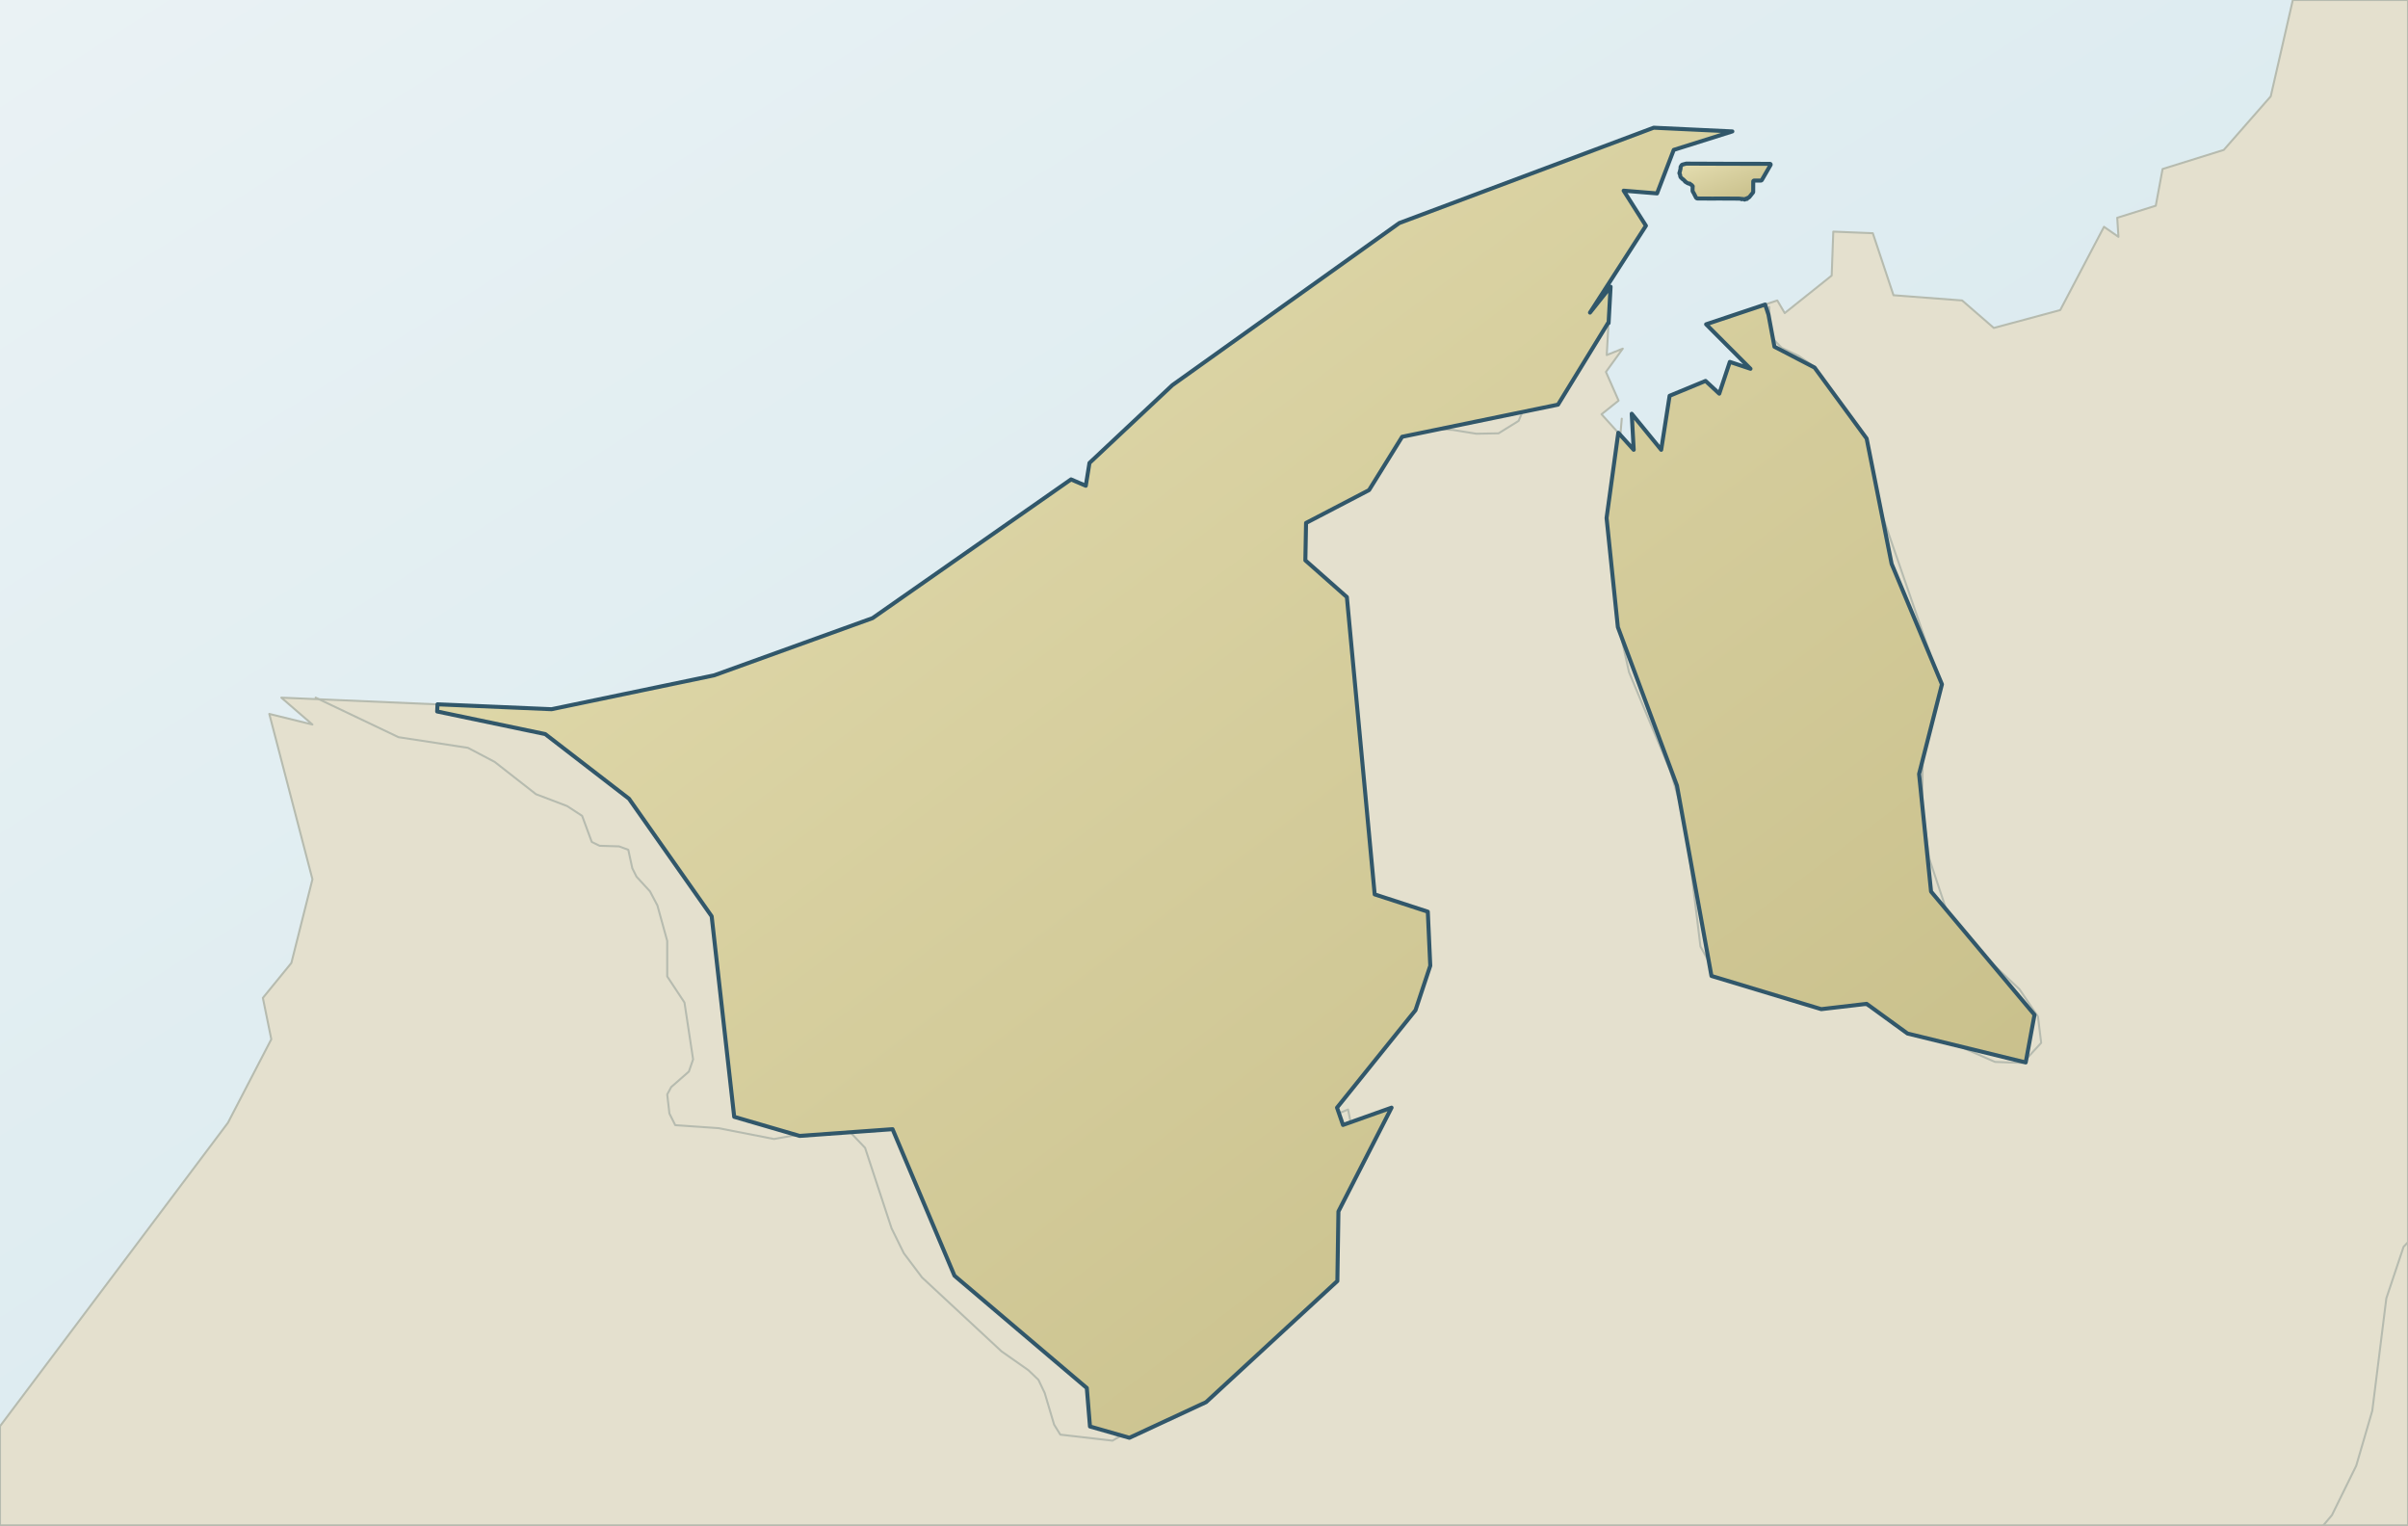
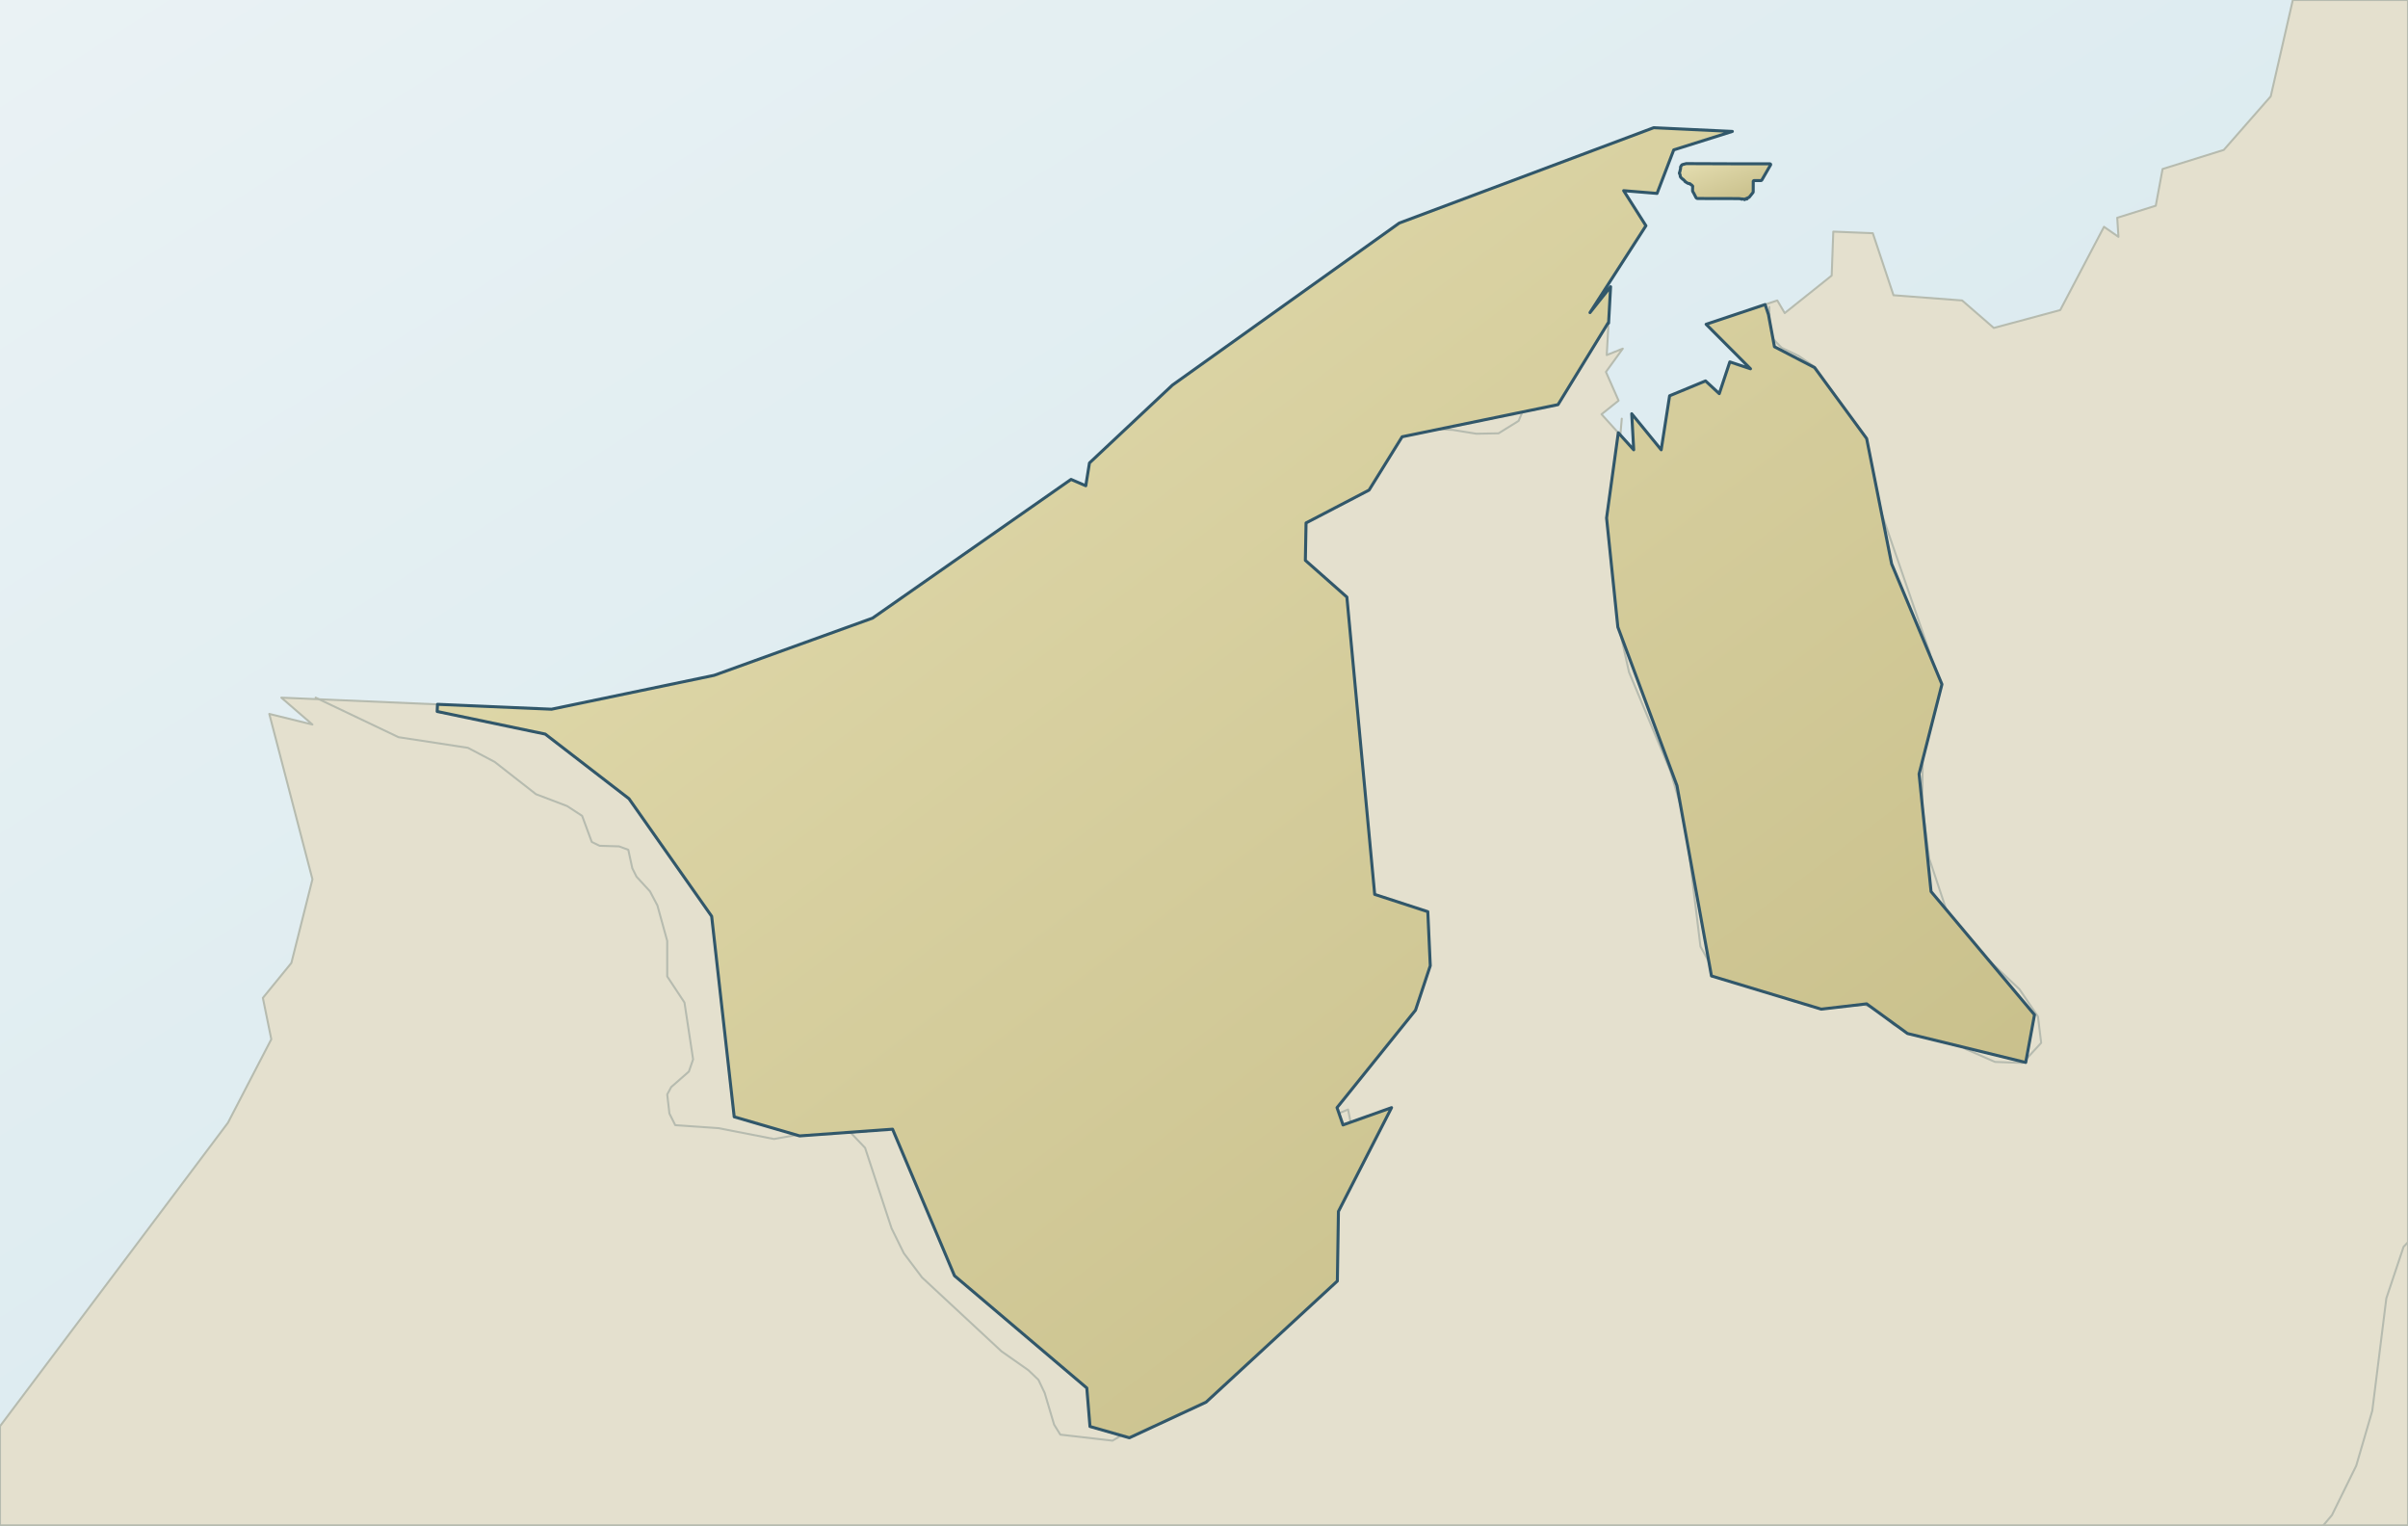
<svg xmlns="http://www.w3.org/2000/svg" viewBox="0 0 1200 760" role="img" aria-label="Map of Brunei Darussalam" data-map-style="journey-atlas-map-v1" data-map-projection="local-equirectangular-fit-v1">
  <defs>
    <linearGradient id="background" x1="0" y1="0" x2="1" y2="1">
      <stop offset="0" stop-color="#eaf2f4" />
      <stop offset=".55" stop-color="#dcebf0" />
      <stop offset="1" stop-color="#d0e3eb" />
    </linearGradient>
    <linearGradient id="country" x1=".12" y1=".08" x2=".88" y2=".92">
      <stop offset="0" stop-color="#e2dbad" />
      <stop offset=".52" stop-color="#d4cc9b" />
      <stop offset="1" stop-color="#c8bf8a" />
    </linearGradient>
  </defs>
  <rect width="1200" height="760" fill="url(#background)" />
  <g id="geographic-context">
    <path data-map-context-legacy="alternate-country-gradient" d="M 140.20,347.60 L 155.70,361.00 L 134.20,355.70 L 155.70,438.10 L 145.20,479.80 L 131.00,497.20 L 135.20,517.80 L 113.60,559.40 L 0.00,710.60 L 0.00,760.00 L 1200.00,760.00 L 1200.00,0.00 L 1142.60,0.00 L 1131.60,48.00 L 1108.20,74.70 L 1077.70,84.20 L 1074.30,102.50 L 1055.10,108.50 L 1055.70,118.00 L 1048.50,113.00 L 1026.70,154.50 L 993.60,163.40 L 977.80,149.70 L 943.60,147.10 L 933.30,116.20 L 913.60,115.40 L 912.80,137.30 L 889.40,156.00 L 885.70,149.70 L 879.63,151.73 L 881.29,156.75 L 884.28,172.76 L 904.27,183.14 L 930.22,218.50 L 942.67,280.95 L 967.75,340.95 L 956.35,385.63 L 962.32,444.21 L 1013.87,505.61 L 1009.49,529.36 L 950.57,514.94 L 930.22,500.16 L 907.60,502.80 L 852.89,486.26 L 835.70,391.44 L 806.24,312.44 L 800.62,258.08 L 806.46,215.64 L 798.10,206.40 L 806.60,199.60 L 800.30,185.30 L 808.70,173.70 L 800.70,176.90 L 801.59,160.99 L 801.33,160.97 L 776.42,201.61 L 698.74,217.62 L 682.25,244.19 L 650.86,260.55 L 650.51,279.19 L 671.20,297.49 L 673.26,319.51 L 675.62,344.73 L 677.98,369.95 L 680.34,395.18 L 682.70,420.40 L 685.06,445.62 L 711.53,454.24 L 712.76,481.16 L 705.40,503.32 L 666.29,551.88 L 669.27,560.50 L 693.47,551.88 L 666.99,603.60 L 666.46,638.26 L 601.05,698.60 L 562.82,716.37 L 543.18,710.74 L 541.60,691.56 L 475.66,635.62 L 444.80,562.61 L 398.50,565.96 L 365.88,556.45 L 354.65,456.53 L 313.44,397.94 L 271.70,365.75 L 217.86,354.49 L 218.02,350.95 L 140.20,347.60 Z" fill="#e4e0ce" fill-rule="evenodd" stroke="#b6bbaf" stroke-width="1" stroke-linejoin="round" />
  </g>
  <g id="context-national-borders" fill="none" stroke="#b6bbaf" stroke-width="1" stroke-linejoin="round" stroke-linecap="round" aria-hidden="true">
    <path d="M1008,529.6 1017.2,519.6 1015.6,506.5 1006.4,492.9 984.3,472 969.7,452.6 961.4,427.7 957.9,401 958.2,376.1 963.3,351 964.3,340.1 961.6,325 920.3,205.5 904.5,182.9 896.3,177.3 887.9,173.3 882.1,167.4 881.7,152.9 M808.2,208.6 803.8,258.8 806.3,310.3 811.8,334.9 832.4,384.2 839.8,409.2 847.4,471.6 852.4,480.6 860.7,486.2 896.7,499.5 909.9,502.4 M928.7,500.5 934,502.4 943.9,510.7 950.5,513.5 M909.9,502.4 928.7,500.5 M962.6,513 968.1,515 979.6,522.7 994.2,529.1 1008,529.6 M950.5,513.5 962.6,513 M1157.8,760 1162.1,754.9 1174.2,730.3 1182.2,702.9 1189.2,646.9 1197.8,621.2 1200,618.9 M735.7,216.1 746.8,215.9 756.8,209.7 760.9,200 761.4,189.4 763.5,179.7 777.8,165.3 M712.5,213.6 724,214.2 735.7,216.1 M679.3,458.4 667,453.9 655.7,436.2 651.9,413.1 648.8,339.1 646.7,325 643,311.9 630.8,288.6 626.1,276.8 626.5,266.3 632.7,260.6 655.9,250.9 666.6,244.1 686.9,224.6 698.3,217.4 712.5,213.6 M157.3,347.6 198.6,367.3 233.2,372.6 246.5,379.6 267.1,395.7 282.6,401.6 290.1,406.5 294.9,419.5 298.8,421.4 308.5,421.7 313.1,423.4 315.1,432.6 317.2,436.8 323.9,444.1 327.6,451.1 332.5,468.8 332.5,486.5 341.1,499.5 345.4,527.8 343.3,533.9 334.5,541.6 332.5,545.3 333.6,554.8 336.5,560.6 358.1,562.1 385.7,567.5 M652.1,560.9 651.7,547.9 655.5,542 674.7,523.5 681.4,512.7 686.1,502.1 691.9,478.1 693.4,460 688.7,456.9 M688.7,456.9 679.3,458.4 M554.4,717.8 584.1,700.4 642.2,644.8 647,635.6 650.6,609.4 655,597.1 669.4,575.5 674,563.9 671.8,552.8 M671.8,552.8 652.1,560.9 M411.5,562.9 423.2,563.6 431.1,571.9 444.3,612 450.4,624.4 459.5,636.5 499.1,673.3 512.5,682.7 517.5,687.5 520.6,694 525.3,709.8 528.4,714.8 554.4,717.8 M385.7,567.5 411.5,562.9" />
  </g>
-   <path d="M 355.88,336.48 L 434.82,307.98 L 533.74,238.86 L 541.09,242.02 L 542.92,230.67 L 584.23,191.90 L 697.33,111.13 L 824.11,63.63 L 863.30,65.48 L 834.09,74.68 L 825.77,96.37 L 809.13,95.00 L 820.23,112.47 L 792.35,155.75 L 802.62,142.85 L 801.62,160.99 L 801.33,160.97 L 776.42,201.61 L 698.74,217.62 L 682.25,244.19 L 650.86,260.55 L 650.51,279.19 L 671.20,297.49 L 673.26,319.51 L 675.62,344.73 L 677.98,369.95 L 680.34,395.18 L 682.70,420.40 L 685.06,445.62 L 711.53,454.24 L 712.76,481.16 L 705.40,503.32 L 666.29,551.88 L 669.27,560.50 L 693.47,551.88 L 666.99,603.60 L 666.46,638.26 L 601.05,698.60 L 562.82,716.37 L 543.18,710.74 L 541.60,691.56 L 475.66,635.62 L 444.80,562.61 L 398.50,565.96 L 365.88,556.45 L 354.65,456.53 L 313.44,397.94 L 271.70,365.75 L 217.86,354.49 L 218.02,350.92 L 274.86,353.36 L 355.88,336.48 Z M 813.15,206.15 L 827.84,224.11 L 832.03,197.20 L 849.94,189.79 L 856.78,196.14 L 862.04,180.31 L 872.34,183.74 L 850.22,161.57 L 879.63,151.73 L 881.29,156.75 L 884.28,172.76 L 904.27,183.14 L 930.22,218.50 L 942.67,280.95 L 967.75,340.95 L 956.35,385.63 L 962.32,444.21 L 1013.87,505.61 L 1009.49,529.36 L 950.57,514.94 L 930.22,500.16 L 907.60,502.80 L 852.89,486.26 L 835.70,391.44 L 806.24,312.44 L 800.62,258.08 L 806.46,215.61 L 814.14,224.11 L 813.15,206.15 Z" fill="url(#country)" fill-rule="evenodd" stroke="#31576a" stroke-width="2.0" stroke-linejoin="round" />
-   <path data-source="osm-pulau-muara-besar-28531951-v9" d="M 873.74,90.24 L 873.81,90.14 L 873.90,90.06 L 874.00,90.00 L 874.15,89.96 L 877.44,89.97 L 877.62,89.95 L 877.75,89.90 L 877.85,89.83 L 877.96,89.74 L 878.03,89.63 L 882.38,82.11 L 882.39,81.93 L 882.32,81.76 L 882.17,81.65 L 882.00,81.63 L 861.10,81.60 L 840.35,81.52 L 840.26,81.53 L 839.12,81.83 L 838.89,81.88 L 838.51,82.00 L 838.26,82.09 L 838.15,82.17 L 837.93,82.43 L 837.52,83.14 L 837.49,83.24 L 837.48,84.01 L 837.21,85.15 L 837.09,85.74 L 836.92,86.03 L 836.91,86.24 L 836.96,86.51 L 837.25,87.03 L 837.35,87.83 L 837.39,88.00 L 837.65,88.43 L 837.94,88.70 L 838.33,89.07 L 838.58,89.33 L 838.72,89.32 L 839.76,90.33 L 839.69,90.41 L 839.79,90.51 L 840.35,90.85 L 840.93,91.22 L 841.66,91.52 L 841.70,91.43 L 841.79,91.45 L 842.11,91.49 L 842.62,91.98 L 843.01,92.15 L 843.33,92.56 L 843.48,92.66 L 843.52,92.74 L 843.55,92.86 L 843.54,93.10 L 843.50,93.16 L 843.48,94.90 L 843.49,95.14 L 843.55,95.35 L 843.80,95.81 L 844.16,96.42 L 844.47,97.05 L 844.94,97.96 L 845.15,98.37 L 845.19,98.44 L 845.31,98.58 L 845.42,98.68 L 845.53,98.76 L 845.64,98.81 L 845.76,98.86 L 845.90,98.89 L 846.08,98.90 L 849.02,98.91 L 853.37,98.94 L 854.80,98.93 L 854.90,98.96 L 855.03,98.91 L 855.54,98.91 L 855.62,98.92 L 856.26,98.92 L 856.38,98.92 L 856.75,98.92 L 856.83,98.92 L 857.43,98.92 L 857.77,98.92 L 857.99,98.92 L 858.35,98.92 L 858.66,98.93 L 859.99,98.93 L 861.22,98.93 L 862.93,98.94 L 863.03,98.94 L 864.20,98.95 L 866.54,98.96 L 867.43,99.05 L 867.61,99.09 L 867.71,99.08 L 867.76,99.06 L 867.85,99.13 L 867.86,99.21 L 867.93,99.27 L 868.06,99.16 L 868.26,99.13 L 868.43,99.13 L 868.69,99.17 L 869.15,99.25 L 869.26,99.29 L 869.33,99.37 L 869.34,99.41 L 869.31,99.41 L 869.30,99.42 L 869.30,99.44 L 869.32,99.45 L 869.49,99.43 L 869.51,99.42 L 869.50,99.40 L 869.49,99.39 L 869.46,99.39 L 869.42,99.39 L 869.40,99.28 L 869.42,99.23 L 869.70,99.16 L 869.84,99.07 L 869.92,99.04 L 870.15,98.93 L 870.39,98.94 L 870.48,99.02 L 870.45,99.08 L 870.47,99.16 L 870.64,99.10 L 870.64,99.00 L 870.57,99.01 L 870.53,98.93 L 870.56,98.78 L 871.53,98.39 L 871.51,98.32 L 871.55,98.29 L 871.68,98.25 L 871.77,98.18 L 873.53,95.98 L 873.61,95.85 L 873.67,95.68 L 873.69,95.51 L 873.71,90.37 L 873.74,90.24 Z" fill="url(#country)" fill-rule="evenodd" stroke="#31576a" stroke-width="2.0" stroke-linejoin="round" />
+   <path d="M 355.88,336.48 L 434.82,307.98 L 533.74,238.86 L 541.09,242.02 L 542.92,230.67 L 584.23,191.90 L 697.33,111.13 L 824.11,63.63 L 863.30,65.48 L 834.09,74.68 L 825.77,96.37 L 809.13,95.00 L 820.23,112.47 L 792.35,155.75 L 802.62,142.85 L 801.62,160.99 L 801.33,160.97 L 776.42,201.61 L 698.74,217.62 L 682.25,244.19 L 650.86,260.55 L 650.51,279.19 L 671.20,297.49 L 673.26,319.51 L 675.62,344.73 L 677.98,369.95 L 680.34,395.18 L 682.70,420.40 L 685.06,445.62 L 711.53,454.24 L 712.76,481.16 L 705.40,503.32 L 666.29,551.88 L 669.27,560.50 L 693.47,551.88 L 666.99,603.60 L 666.46,638.26 L 601.05,698.60 L 562.82,716.37 L 543.18,710.74 L 541.60,691.56 L 475.66,635.62 L 444.80,562.61 L 398.50,565.96 L 365.88,556.45 L 354.65,456.53 L 313.44,397.94 L 271.70,365.75 L 217.86,354.49 L 218.02,350.92 L 274.86,353.36 L 355.88,336.48 Z M 813.15,206.15 L 827.84,224.11 L 832.03,197.20 L 849.94,189.79 L 856.78,196.14 L 862.04,180.31 L 872.34,183.74 L 850.22,161.57 L 879.63,151.73 L 881.29,156.75 L 884.28,172.76 L 904.27,183.14 L 930.22,218.50 L 942.67,280.95 L 967.75,340.95 L 956.35,385.63 L 962.32,444.21 L 1013.87,505.61 L 1009.49,529.36 L 950.57,514.94 L 930.22,500.16 L 907.60,502.80 L 852.89,486.26 L 835.70,391.44 L 806.24,312.44 L 800.62,258.08 L 806.46,215.61 L 814.14,224.11 L 813.15,206.15 Z" fill="url(#country)" fill-rule="evenodd" stroke="#31576a" stroke-width="1.5" stroke-linejoin="round" />
+   <path data-source="osm-pulau-muara-besar-28531951-v9" d="M 873.74,90.24 L 873.81,90.14 L 873.90,90.06 L 874.00,90.00 L 874.15,89.96 L 877.44,89.97 L 877.62,89.95 L 877.75,89.90 L 877.85,89.83 L 877.96,89.74 L 878.03,89.63 L 882.38,82.11 L 882.39,81.93 L 882.32,81.76 L 882.17,81.65 L 882.00,81.63 L 861.10,81.60 L 840.35,81.52 L 840.26,81.53 L 839.12,81.83 L 838.89,81.88 L 838.51,82.00 L 838.26,82.09 L 838.15,82.17 L 837.93,82.43 L 837.52,83.14 L 837.49,83.24 L 837.48,84.01 L 837.21,85.15 L 837.09,85.74 L 836.92,86.03 L 836.91,86.24 L 836.96,86.51 L 837.25,87.03 L 837.35,87.83 L 837.39,88.00 L 837.65,88.43 L 837.94,88.70 L 838.33,89.07 L 838.58,89.33 L 838.72,89.32 L 839.76,90.33 L 839.69,90.41 L 839.79,90.51 L 840.35,90.85 L 840.93,91.22 L 841.66,91.52 L 841.70,91.43 L 841.79,91.45 L 842.11,91.49 L 842.62,91.98 L 843.01,92.15 L 843.33,92.56 L 843.48,92.66 L 843.52,92.74 L 843.55,92.86 L 843.54,93.10 L 843.50,93.16 L 843.48,94.90 L 843.49,95.14 L 843.55,95.35 L 843.80,95.81 L 844.16,96.42 L 844.47,97.05 L 844.94,97.96 L 845.15,98.37 L 845.19,98.44 L 845.31,98.58 L 845.42,98.68 L 845.53,98.76 L 845.64,98.81 L 845.76,98.86 L 845.90,98.89 L 846.08,98.90 L 849.02,98.91 L 853.37,98.94 L 854.80,98.93 L 854.90,98.96 L 855.03,98.91 L 855.54,98.91 L 855.62,98.92 L 856.26,98.92 L 856.38,98.92 L 856.75,98.92 L 856.83,98.92 L 857.43,98.92 L 857.77,98.92 L 857.99,98.92 L 858.35,98.92 L 858.66,98.93 L 859.99,98.93 L 861.22,98.93 L 862.93,98.94 L 863.03,98.94 L 864.20,98.95 L 866.54,98.96 L 867.43,99.05 L 867.61,99.09 L 867.71,99.08 L 867.76,99.06 L 867.85,99.13 L 867.86,99.21 L 867.93,99.27 L 868.06,99.16 L 868.26,99.13 L 868.43,99.13 L 868.69,99.17 L 869.15,99.25 L 869.26,99.29 L 869.33,99.37 L 869.34,99.41 L 869.31,99.41 L 869.30,99.42 L 869.30,99.44 L 869.32,99.45 L 869.49,99.43 L 869.51,99.42 L 869.50,99.40 L 869.49,99.39 L 869.46,99.39 L 869.42,99.39 L 869.40,99.28 L 869.42,99.23 L 869.70,99.16 L 869.84,99.07 L 869.92,99.04 L 870.15,98.93 L 870.39,98.94 L 870.48,99.02 L 870.45,99.08 L 870.47,99.16 L 870.64,99.10 L 870.64,99.00 L 870.57,99.01 L 870.53,98.93 L 870.56,98.78 L 871.53,98.39 L 871.51,98.32 L 871.55,98.29 L 871.68,98.25 L 871.77,98.18 L 873.53,95.98 L 873.61,95.85 L 873.67,95.68 L 873.69,95.51 L 873.71,90.37 L 873.74,90.24 Z" fill="url(#country)" fill-rule="evenodd" stroke="#31576a" stroke-width="1.5" stroke-linejoin="round" />
</svg>
